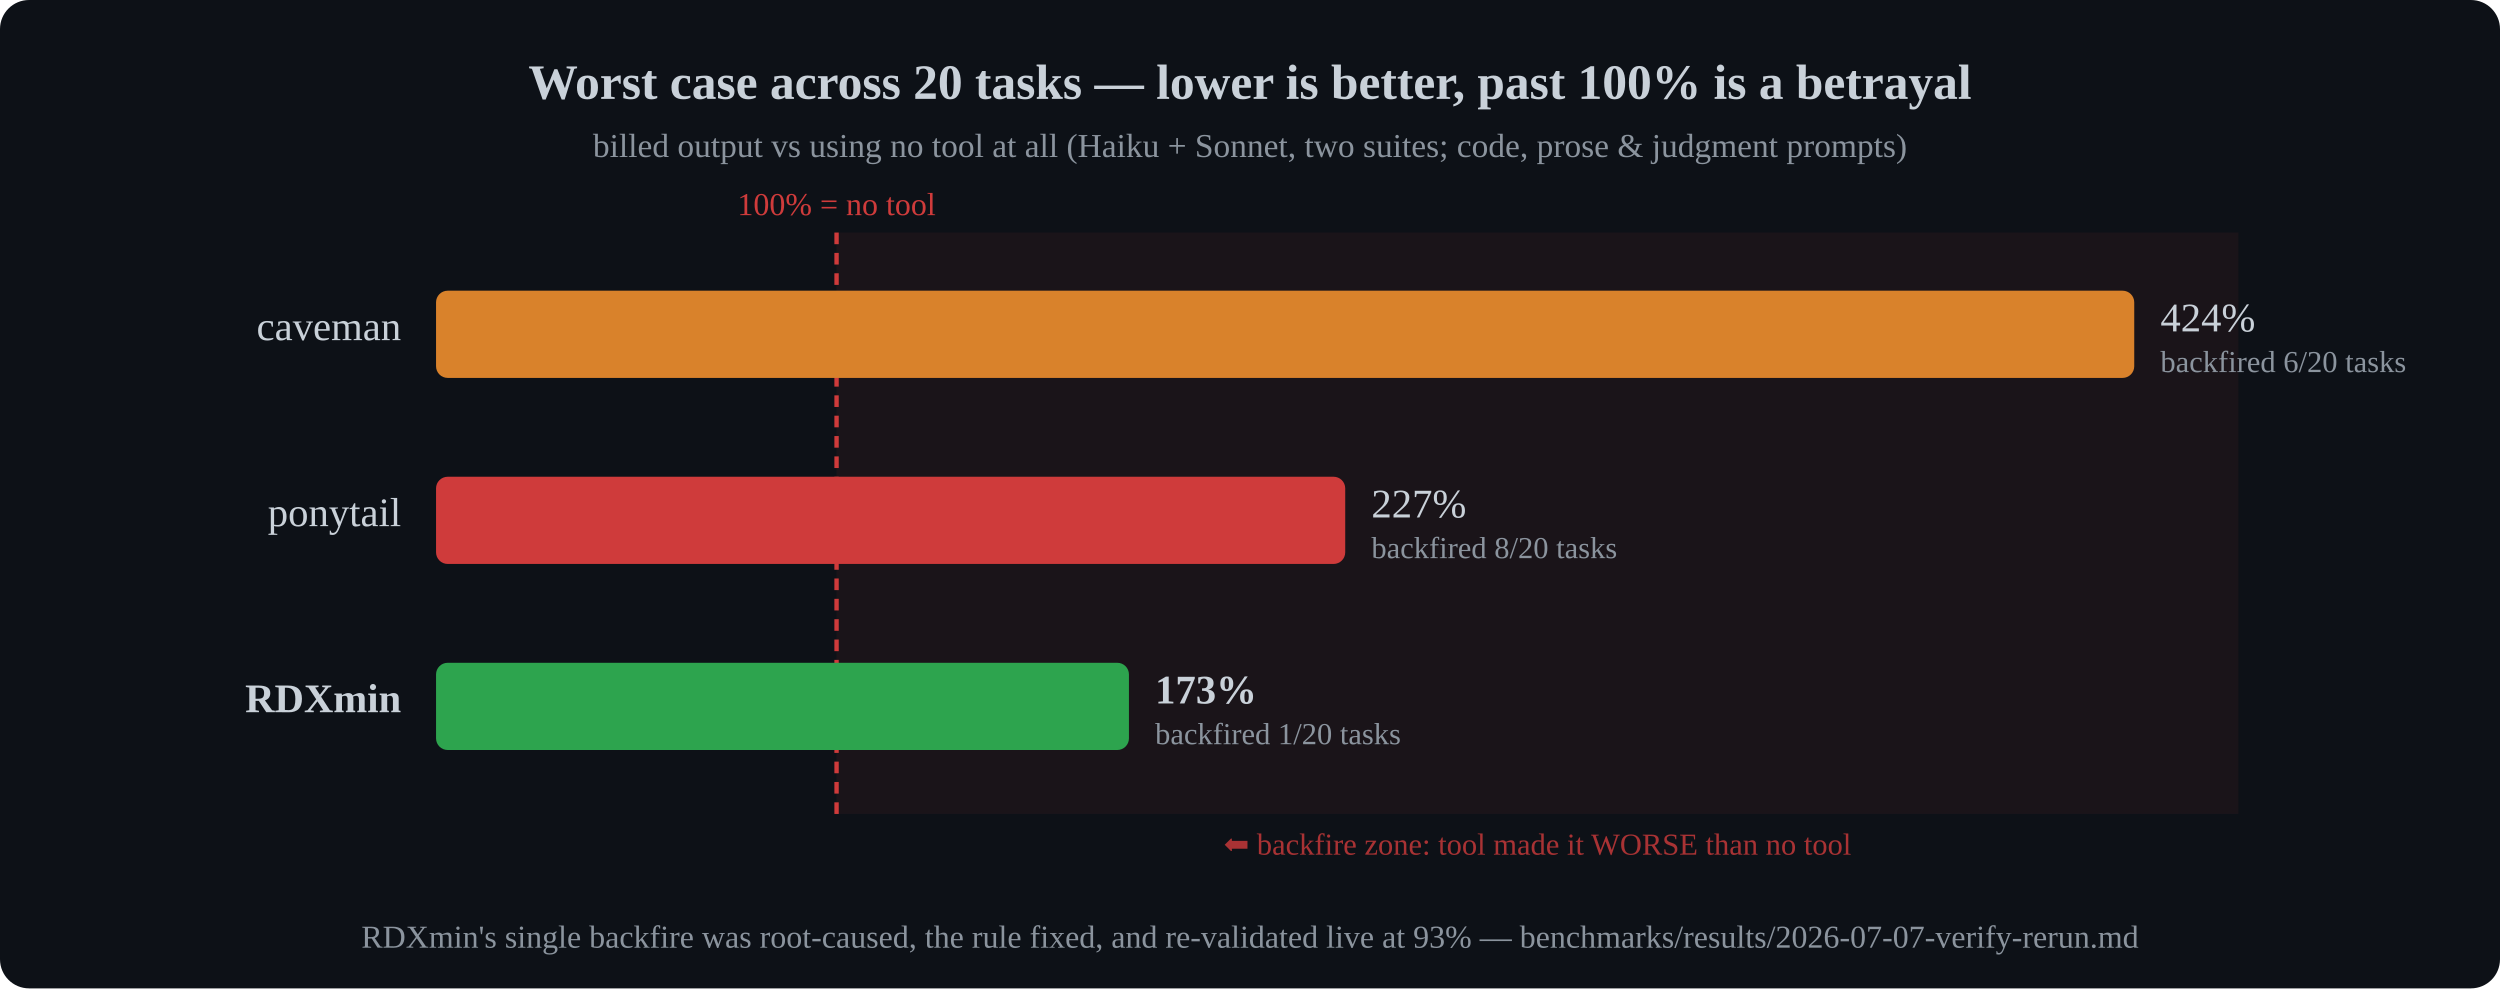
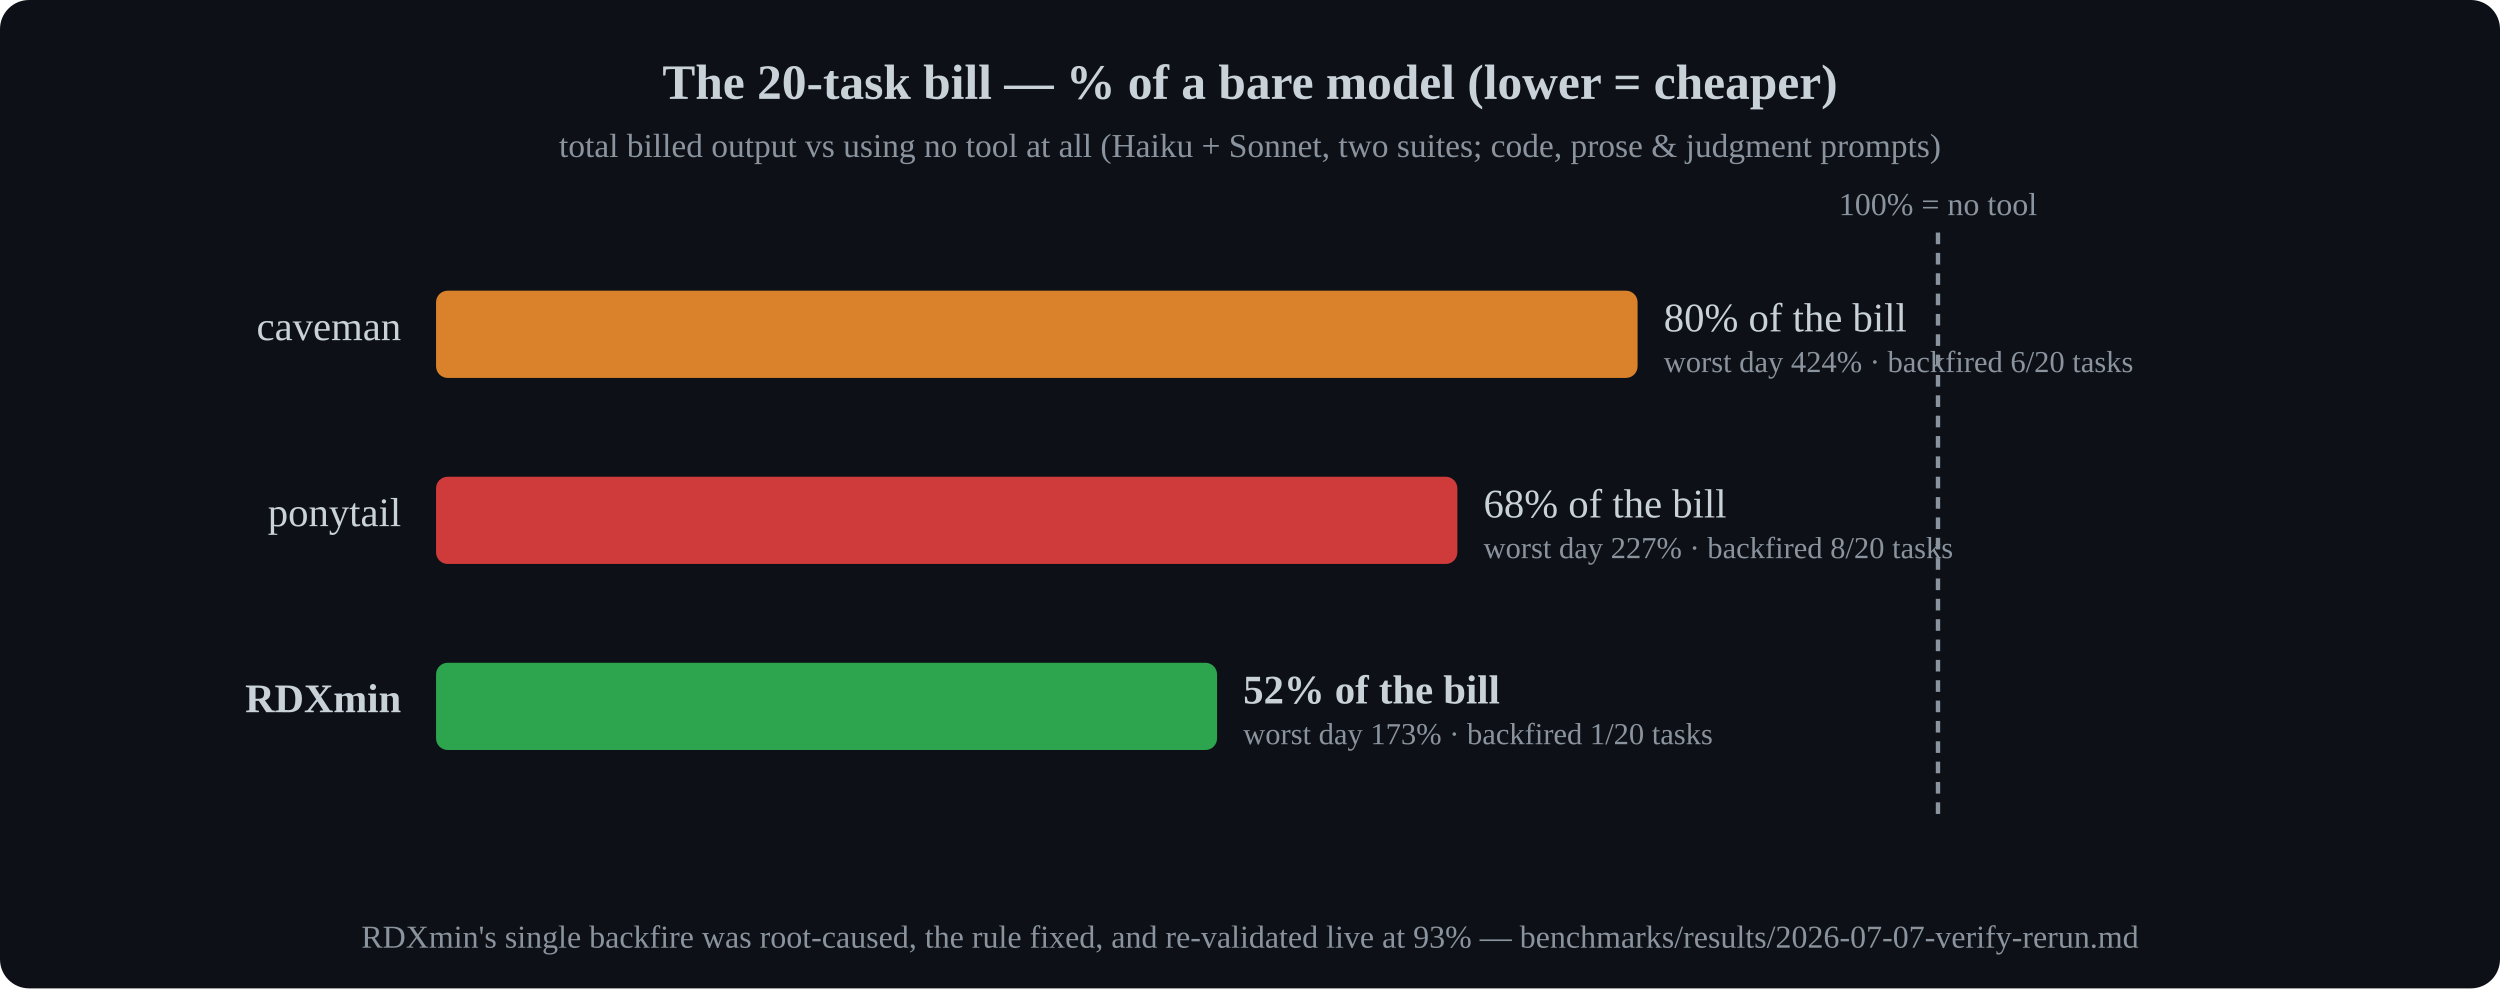
- <svg xmlns="http://www.w3.org/2000/svg" width="860" height="340" viewBox="0 0 860 340" role="img" aria-label="Worst-case billed output across 20 tasks as percent of the no-tool baseline. caveman 424% (backfired 6 tasks), ponytail 227% (backfired 8 tasks), RDXmin 173% (backfired 1 tasks).">
+ <svg xmlns="http://www.w3.org/2000/svg" width="860" height="340" viewBox="0 0 860 340" role="img" aria-label="Total billed output across 20 tasks as percent of the no-tool baseline. caveman 80% (worst day 424%, backfired 6), ponytail 68% (worst day 227%, backfired 8), RDXmin 52% (worst day 173%, backfired 1).">
  <rect width="860" height="340" rx="10" fill="#0d1117" />
-   <text x="430" y="34" font-size="17" font-weight="700" fill="#c9d1d9" text-anchor="middle">Worst case across 20 tasks — lower is better, past 100% is a betrayal</text>
-   <text x="430" y="54" font-size="11.5" fill="#8b949e" text-anchor="middle">billed output vs using no tool at all (Haiku + Sonnet, two suites; code, prose &amp; judgment prompts)</text>
-   <rect x="287.778" y="80" width="482.222" height="200" fill="#cf3b3b" opacity="0.07" />
-   <line x1="287.778" y1="80" x2="287.778" y2="280" stroke="#cf3b3b" stroke-width="1.5" stroke-dasharray="4 3" />
-   <text x="287.778" y="74" font-size="11" fill="#cf3b3b" text-anchor="middle">100% = no tool</text>
-   <text x="528.889" y="294" font-size="10.5" fill="#cf3b3b" text-anchor="middle" opacity="0.8">⬅ backfire zone: tool made it WORSE than no tool</text>
+   <text x="430" y="34" font-size="17" font-weight="700" fill="#c9d1d9" text-anchor="middle">The 20-task bill — % of a bare model (lower = cheaper)</text>
+   <text x="430" y="54" font-size="11.5" fill="#8b949e" text-anchor="middle">total billed output vs using no tool at all (Haiku + Sonnet, two suites; code, prose &amp; judgment prompts)</text>
+   <line x1="666.667" y1="80" x2="666.667" y2="280" stroke="#8b949e" stroke-width="1.5" stroke-dasharray="4 3" />
+   <text x="666.667" y="74" font-size="11" fill="#8b949e" text-anchor="middle">100% = no tool</text>
  <text x="138" y="117" font-size="14" fill="#c9d1d9" text-anchor="end">caveman</text>
-   <rect x="150" y="100" width="584.178" height="30" rx="4" fill="#d9822b" />
-   <text x="743.178" y="114" font-size="14" fill="#c9d1d9">424%</text>
-   <text x="743.178" y="128" font-size="10.5" fill="#8b949e">backfired 6/20 tasks</text>
+   <rect x="150" y="100" width="413.333" height="30" rx="4" fill="#d9822b" />
+   <text x="572.333" y="114" font-size="14" fill="#c9d1d9">80% of the bill</text>
+   <text x="572.333" y="128" font-size="10.5" fill="#8b949e">worst day 424% · backfired 6/20 tasks</text>
  <text x="138" y="181" font-size="14" fill="#c9d1d9" text-anchor="end">ponytail</text>
-   <rect x="150" y="164" width="312.756" height="30" rx="4" fill="#cf3b3b" />
-   <text x="471.756" y="178" font-size="14" fill="#c9d1d9">227%</text>
-   <text x="471.756" y="192" font-size="10.5" fill="#8b949e">backfired 8/20 tasks</text>
+   <rect x="150" y="164" width="351.333" height="30" rx="4" fill="#cf3b3b" />
+   <text x="510.333" y="178" font-size="14" fill="#c9d1d9">68% of the bill</text>
+   <text x="510.333" y="192" font-size="10.5" fill="#8b949e">worst day 227% · backfired 8/20 tasks</text>
  <text x="138" y="245" font-size="14" fill="#c9d1d9" text-anchor="end" font-weight="700">RDXmin</text>
-   <rect x="150" y="228" width="238.356" height="30" rx="4" fill="#2da44e" />
-   <text x="397.356" y="242" font-size="14" fill="#c9d1d9" font-weight="700">173%</text>
-   <text x="397.356" y="256" font-size="10.5" fill="#8b949e">backfired 1/20 tasks</text>
+   <rect x="150" y="228" width="268.667" height="30" rx="4" fill="#2da44e" />
+   <text x="427.667" y="242" font-size="14" fill="#c9d1d9" font-weight="700">52% of the bill</text>
+   <text x="427.667" y="256" font-size="10.5" fill="#8b949e">worst day 173% · backfired 1/20 tasks</text>
  <text x="430" y="326" font-size="11" fill="#8b949e" text-anchor="middle">RDXmin's single backfire was root-caused, the rule fixed, and re-validated live at 93% — benchmarks/results/2026-07-07-verify-rerun.md</text>
</svg>
